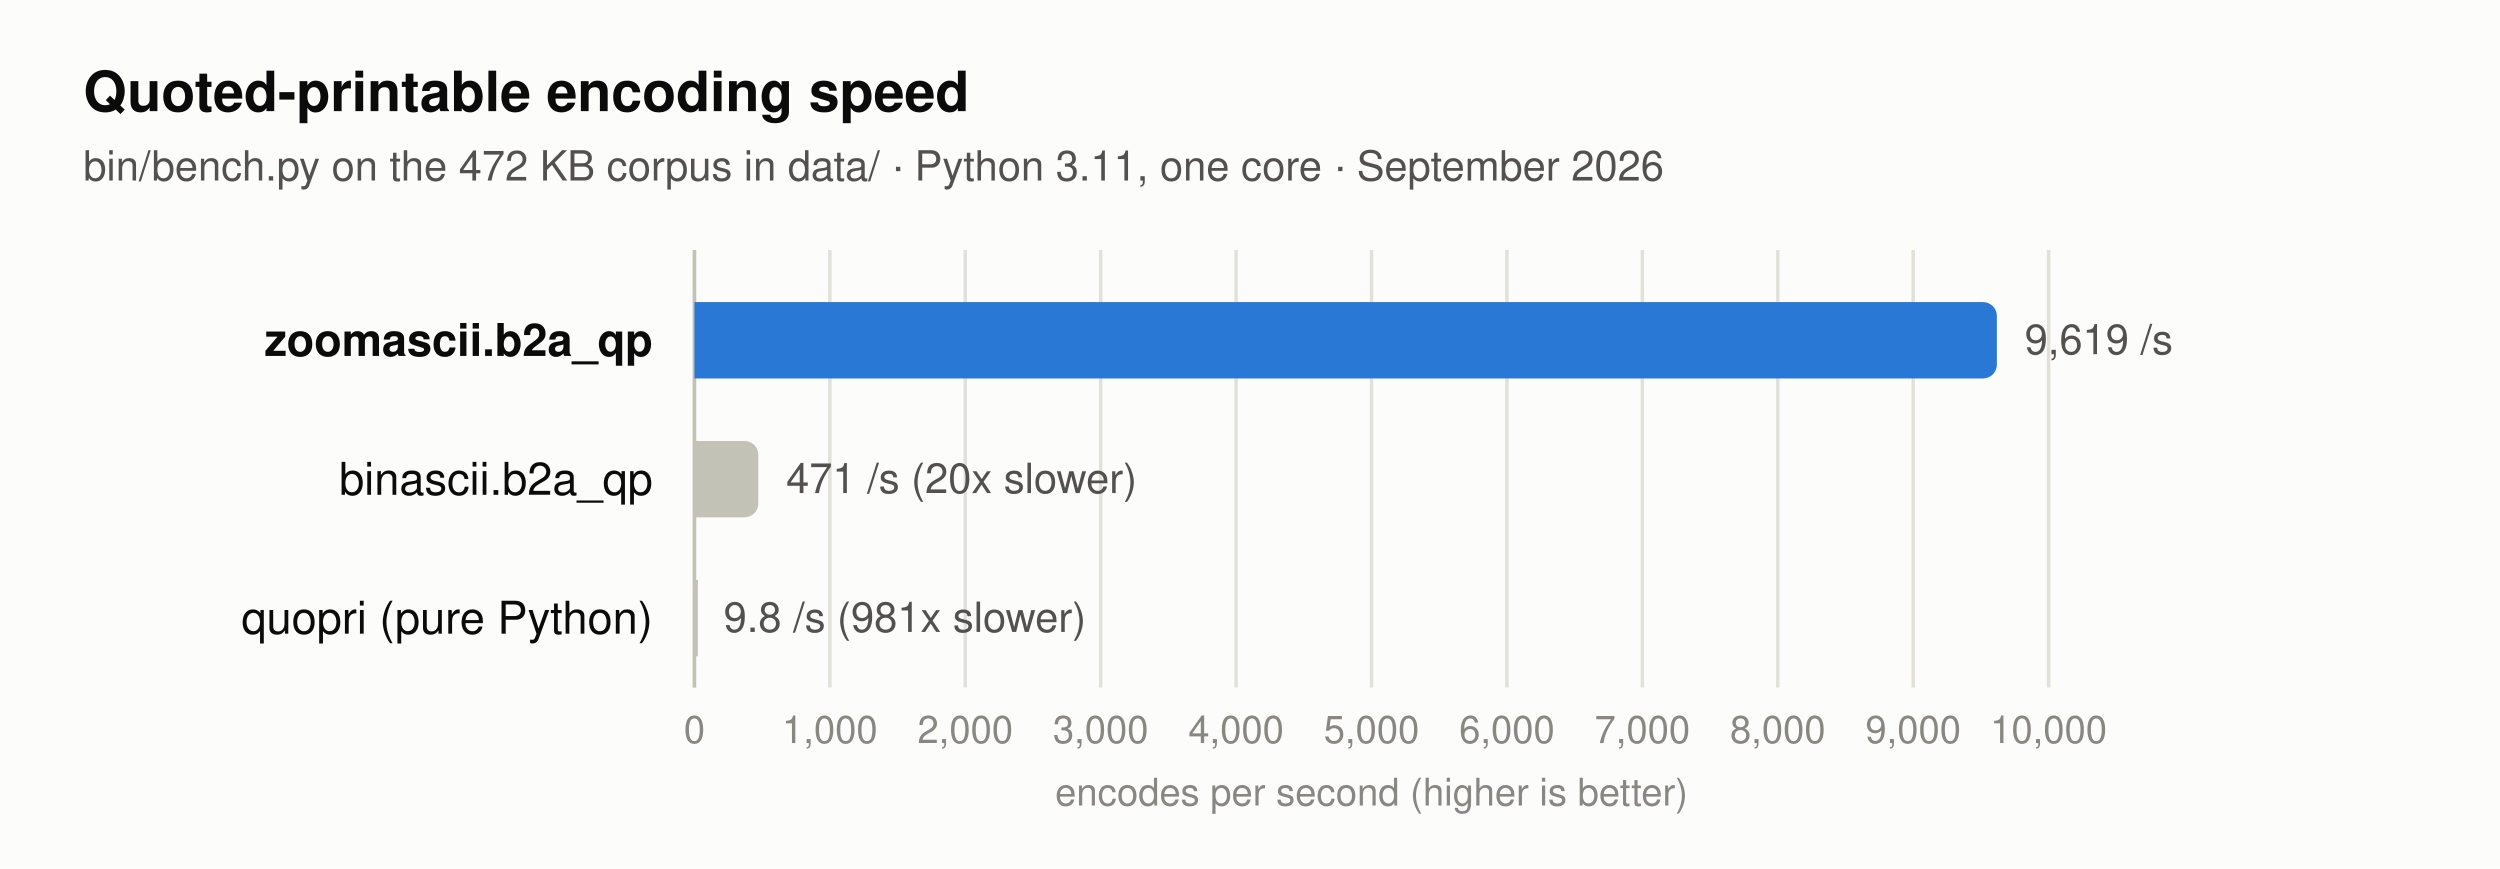
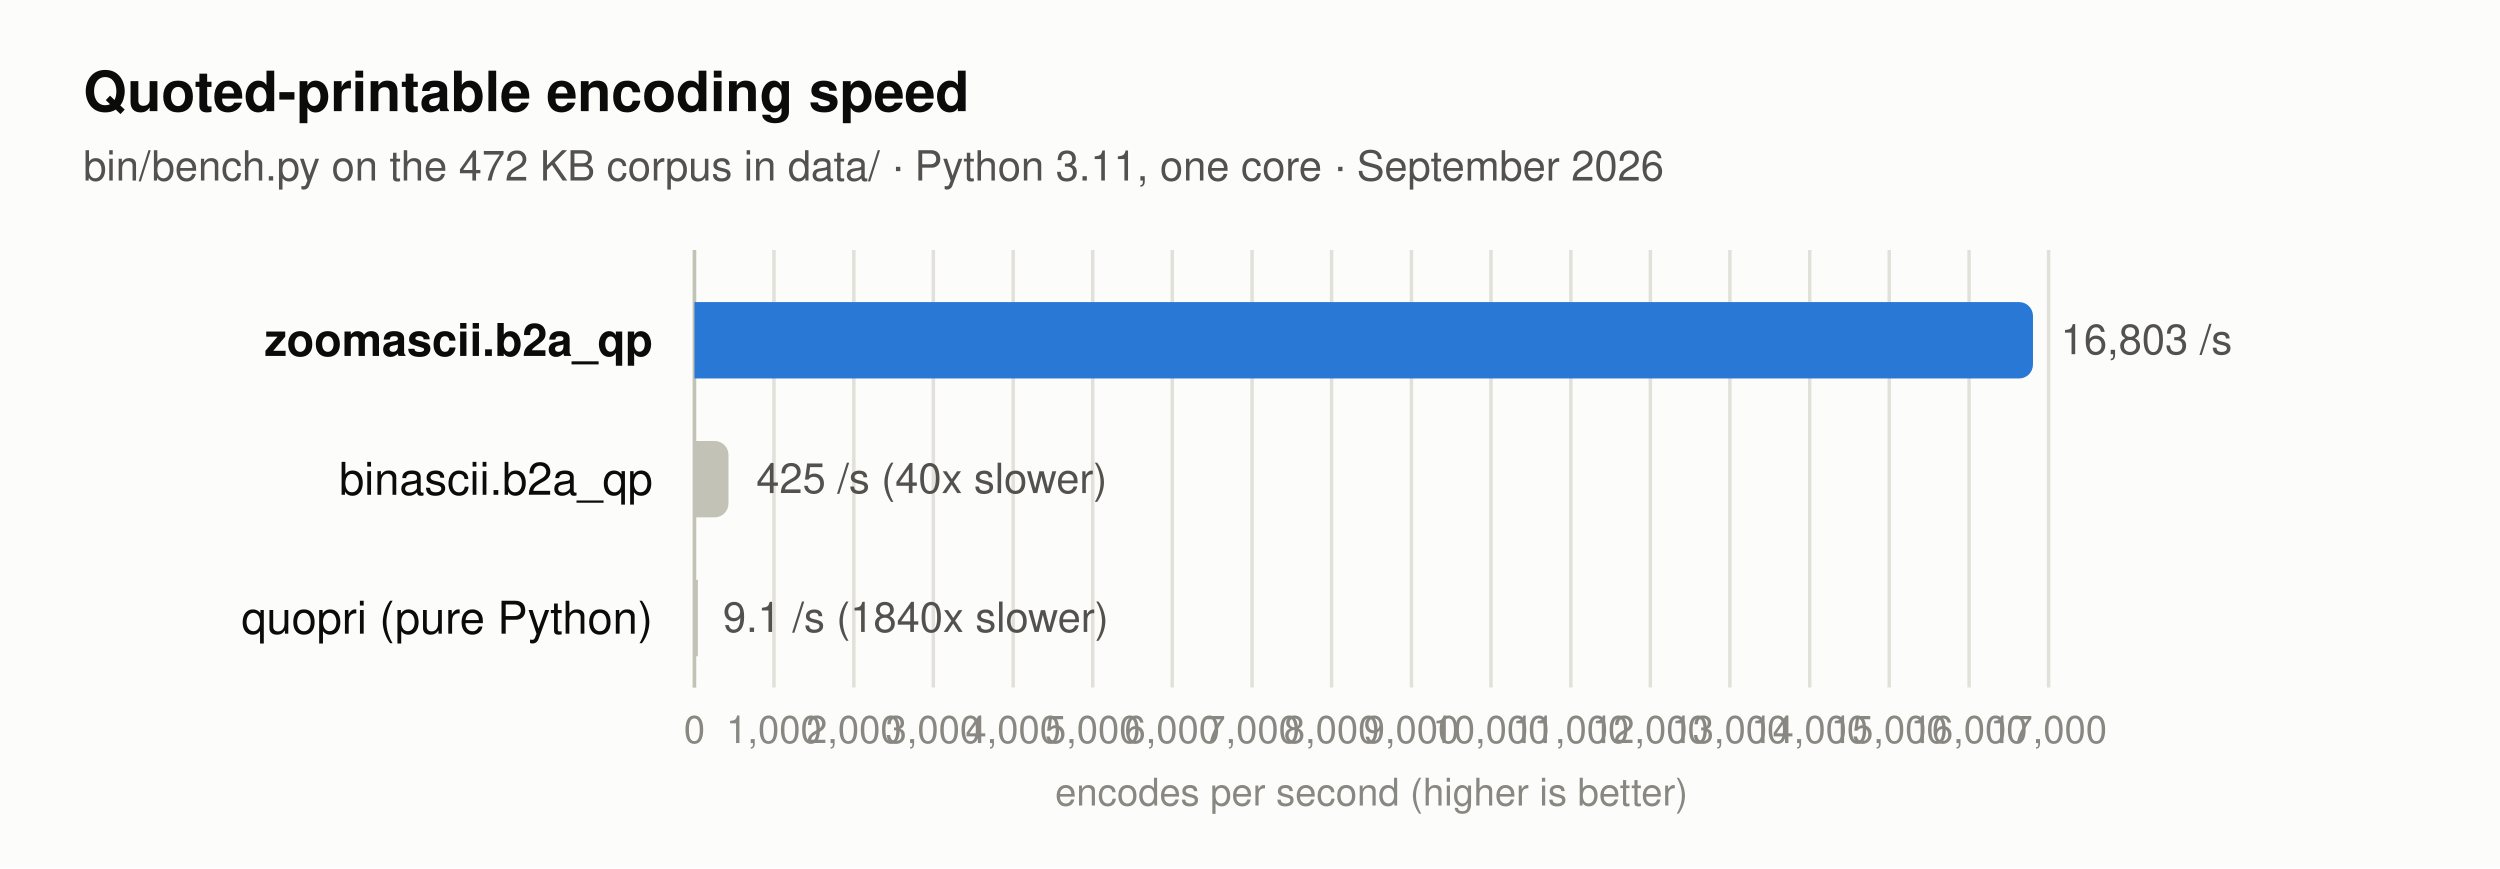
<svg xmlns="http://www.w3.org/2000/svg" width="720" height="250" viewBox="0 0 720 250" role="img" aria-labelledby="t d">
  <rect width="720" height="250" fill="#fcfcfb" />
  <g font-family="system-ui, -apple-system, &quot;Segoe UI&quot;, Helvetica, Arial, sans-serif">
    <text x="24" y="32" font-size="16" font-weight="600" fill="#0b0b0b">Quoted-printable encoding speed</text>
    <text x="24" y="52" font-size="12" fill="#52514e">bin/bench.py on the 472 KB corpus in data/ · Python 3.11, one core · September 2026</text>
    <line x1="200.0" y1="72" x2="200.0" y2="198" stroke="#e1e0d9" stroke-width="1" />
    <text x="200.0" y="214" font-size="11" text-anchor="middle" fill="#898781" style="font-variant-numeric: tabular-nums">0</text>
-     <line x1="239.0" y1="72" x2="239.0" y2="198" stroke="#e1e0d9" stroke-width="1" />
-     <text x="239.0" y="214" font-size="11" text-anchor="middle" fill="#898781" style="font-variant-numeric: tabular-nums">1,000</text>
-     <line x1="278.0" y1="72" x2="278.0" y2="198" stroke="#e1e0d9" stroke-width="1" />
-     <text x="278.0" y="214" font-size="11" text-anchor="middle" fill="#898781" style="font-variant-numeric: tabular-nums">2,000</text>
-     <line x1="317.0" y1="72" x2="317.0" y2="198" stroke="#e1e0d9" stroke-width="1" />
-     <text x="317.0" y="214" font-size="11" text-anchor="middle" fill="#898781" style="font-variant-numeric: tabular-nums">3,000</text>
-     <line x1="356.0" y1="72" x2="356.0" y2="198" stroke="#e1e0d9" stroke-width="1" />
-     <text x="356.0" y="214" font-size="11" text-anchor="middle" fill="#898781" style="font-variant-numeric: tabular-nums">4,000</text>
-     <line x1="395.0" y1="72" x2="395.0" y2="198" stroke="#e1e0d9" stroke-width="1" />
-     <text x="395.0" y="214" font-size="11" text-anchor="middle" fill="#898781" style="font-variant-numeric: tabular-nums">5,000</text>
-     <line x1="434.0" y1="72" x2="434.0" y2="198" stroke="#e1e0d9" stroke-width="1" />
-     <text x="434.0" y="214" font-size="11" text-anchor="middle" fill="#898781" style="font-variant-numeric: tabular-nums">6,000</text>
-     <line x1="473.0" y1="72" x2="473.0" y2="198" stroke="#e1e0d9" stroke-width="1" />
-     <text x="473.0" y="214" font-size="11" text-anchor="middle" fill="#898781" style="font-variant-numeric: tabular-nums">7,000</text>
-     <line x1="512.0" y1="72" x2="512.0" y2="198" stroke="#e1e0d9" stroke-width="1" />
-     <text x="512.0" y="214" font-size="11" text-anchor="middle" fill="#898781" style="font-variant-numeric: tabular-nums">8,000</text>
-     <line x1="551.0" y1="72" x2="551.0" y2="198" stroke="#e1e0d9" stroke-width="1" />
-     <text x="551.0" y="214" font-size="11" text-anchor="middle" fill="#898781" style="font-variant-numeric: tabular-nums">9,000</text>
+     <line x1="222.9" y1="72" x2="222.9" y2="198" stroke="#e1e0d9" stroke-width="1" />
+     <text x="222.9" y="214" font-size="11" text-anchor="middle" fill="#898781" style="font-variant-numeric: tabular-nums">1,000</text>
+     <line x1="245.9" y1="72" x2="245.9" y2="198" stroke="#e1e0d9" stroke-width="1" />
+     <text x="245.9" y="214" font-size="11" text-anchor="middle" fill="#898781" style="font-variant-numeric: tabular-nums">2,000</text>
+     <line x1="268.8" y1="72" x2="268.8" y2="198" stroke="#e1e0d9" stroke-width="1" />
+     <text x="268.8" y="214" font-size="11" text-anchor="middle" fill="#898781" style="font-variant-numeric: tabular-nums">3,000</text>
+     <line x1="291.8" y1="72" x2="291.8" y2="198" stroke="#e1e0d9" stroke-width="1" />
+     <text x="291.8" y="214" font-size="11" text-anchor="middle" fill="#898781" style="font-variant-numeric: tabular-nums">4,000</text>
+     <line x1="314.7" y1="72" x2="314.7" y2="198" stroke="#e1e0d9" stroke-width="1" />
+     <text x="314.7" y="214" font-size="11" text-anchor="middle" fill="#898781" style="font-variant-numeric: tabular-nums">5,000</text>
+     <line x1="337.6" y1="72" x2="337.6" y2="198" stroke="#e1e0d9" stroke-width="1" />
+     <text x="337.6" y="214" font-size="11" text-anchor="middle" fill="#898781" style="font-variant-numeric: tabular-nums">6,000</text>
+     <line x1="360.6" y1="72" x2="360.6" y2="198" stroke="#e1e0d9" stroke-width="1" />
+     <text x="360.6" y="214" font-size="11" text-anchor="middle" fill="#898781" style="font-variant-numeric: tabular-nums">7,000</text>
+     <line x1="383.5" y1="72" x2="383.5" y2="198" stroke="#e1e0d9" stroke-width="1" />
+     <text x="383.5" y="214" font-size="11" text-anchor="middle" fill="#898781" style="font-variant-numeric: tabular-nums">8,000</text>
+     <line x1="406.5" y1="72" x2="406.5" y2="198" stroke="#e1e0d9" stroke-width="1" />
+     <text x="406.5" y="214" font-size="11" text-anchor="middle" fill="#898781" style="font-variant-numeric: tabular-nums">9,000</text>
+     <line x1="429.4" y1="72" x2="429.4" y2="198" stroke="#e1e0d9" stroke-width="1" />
+     <text x="429.4" y="214" font-size="11" text-anchor="middle" fill="#898781" style="font-variant-numeric: tabular-nums">10,000</text>
+     <line x1="452.4" y1="72" x2="452.4" y2="198" stroke="#e1e0d9" stroke-width="1" />
+     <text x="452.4" y="214" font-size="11" text-anchor="middle" fill="#898781" style="font-variant-numeric: tabular-nums">11,000</text>
+     <line x1="475.3" y1="72" x2="475.3" y2="198" stroke="#e1e0d9" stroke-width="1" />
+     <text x="475.3" y="214" font-size="11" text-anchor="middle" fill="#898781" style="font-variant-numeric: tabular-nums">12,000</text>
+     <line x1="498.2" y1="72" x2="498.2" y2="198" stroke="#e1e0d9" stroke-width="1" />
+     <text x="498.2" y="214" font-size="11" text-anchor="middle" fill="#898781" style="font-variant-numeric: tabular-nums">13,000</text>
+     <line x1="521.2" y1="72" x2="521.2" y2="198" stroke="#e1e0d9" stroke-width="1" />
+     <text x="521.2" y="214" font-size="11" text-anchor="middle" fill="#898781" style="font-variant-numeric: tabular-nums">14,000</text>
+     <line x1="544.1" y1="72" x2="544.1" y2="198" stroke="#e1e0d9" stroke-width="1" />
+     <text x="544.1" y="214" font-size="11" text-anchor="middle" fill="#898781" style="font-variant-numeric: tabular-nums">15,000</text>
+     <line x1="567.1" y1="72" x2="567.1" y2="198" stroke="#e1e0d9" stroke-width="1" />
+     <text x="567.1" y="214" font-size="11" text-anchor="middle" fill="#898781" style="font-variant-numeric: tabular-nums">16,000</text>
    <line x1="590.0" y1="72" x2="590.0" y2="198" stroke="#e1e0d9" stroke-width="1" />
-     <text x="590.0" y="214" font-size="11" text-anchor="middle" fill="#898781" style="font-variant-numeric: tabular-nums">10,000</text>
+     <text x="590.0" y="214" font-size="11" text-anchor="middle" fill="#898781" style="font-variant-numeric: tabular-nums">17,000</text>
    <text x="395.0" y="232" font-size="11" text-anchor="middle" fill="#898781">encodes per second (higher is better)</text>
    <line x1="200" y1="72" x2="200" y2="198" stroke="#c3c2b7" stroke-width="1" />
-     <path d="M200.0,87.0 h371.1 a4,4 0 0 1 4,4 v14 a4,4 0 0 1 -4,4 h-371.1 z" fill="#2a78d6" />
+     <path d="M200.0,87.0 h381.5 a4,4 0 0 1 4,4 v14 a4,4 0 0 1 -4,4 h-381.5 z" fill="#2a78d6" />
    <text x="188" y="102.5" font-size="13" text-anchor="end" fill="#0b0b0b" font-weight="600">zoomascii.b2a_qp</text>
-     <text x="583.1" y="102.0" font-size="12" fill="#52514e" style="font-variant-numeric: tabular-nums">9,619 /s</text>
-     <path d="M200.0,127.0 h14.4 a4,4 0 0 1 4,4 v14 a4,4 0 0 1 -4,4 h-14.4 z" fill="#c3c2b7" />
+     <text x="593.5" y="102.0" font-size="12" fill="#52514e" style="font-variant-numeric: tabular-nums">16,803 /s</text>
+     <path d="M200.0,127.0 h5.8 a4,4 0 0 1 4,4 v14 a4,4 0 0 1 -4,4 h-5.8 z" fill="#c3c2b7" />
    <text x="188" y="142.5" font-size="13" text-anchor="end" fill="#0b0b0b" font-weight="400">binascii.b2a_qp</text>
-     <text x="226.4" y="142.0" font-size="12" fill="#52514e" style="font-variant-numeric: tabular-nums">471 /s  (20x slower)</text>
+     <text x="217.8" y="142.0" font-size="12" fill="#52514e" style="font-variant-numeric: tabular-nums">425 /s  (40x slower)</text>
    <rect x="200" y="167.0" width="1.00" height="22" fill="#c3c2b7" />
    <text x="188" y="182.5" font-size="13" text-anchor="end" fill="#0b0b0b" font-weight="400">quopri (pure Python)</text>
-     <text x="208.4" y="182.0" font-size="12" fill="#52514e" style="font-variant-numeric: tabular-nums">9.8 /s  (981x slower)</text>
+     <text x="208.2" y="182.0" font-size="12" fill="#52514e" style="font-variant-numeric: tabular-nums">9.1 /s  (1840x slower)</text>
  </g>
</svg>
